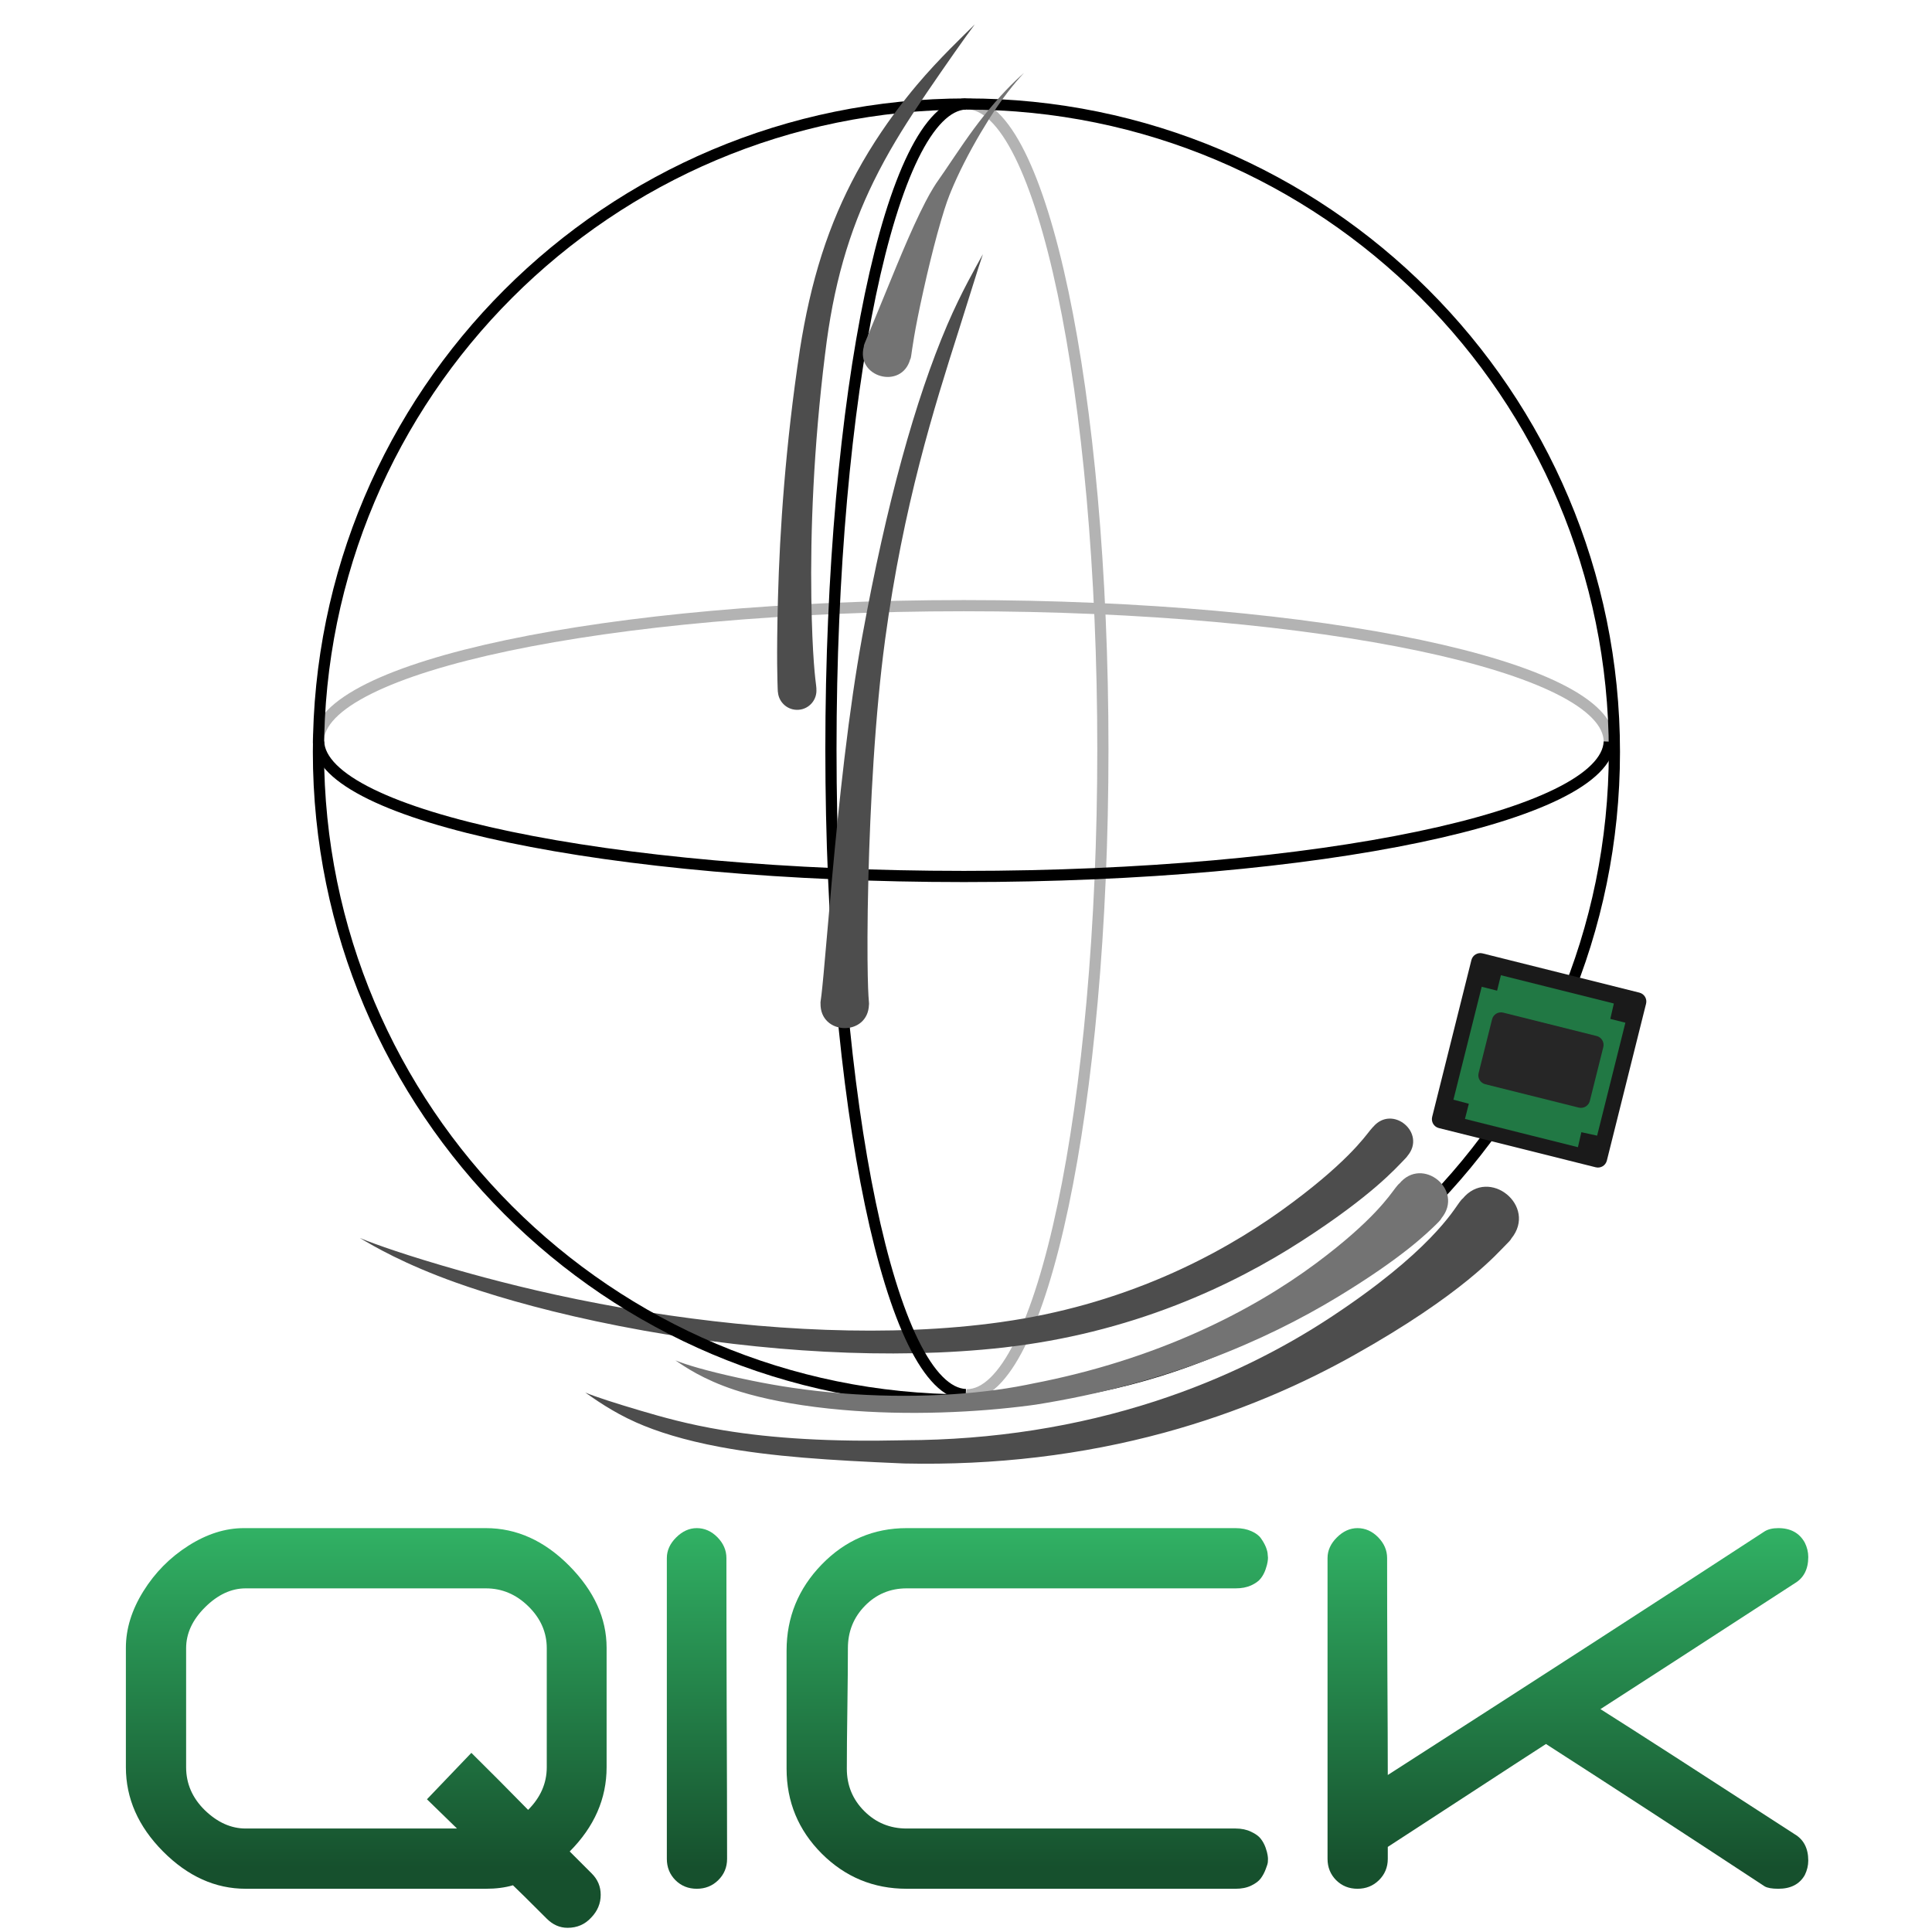
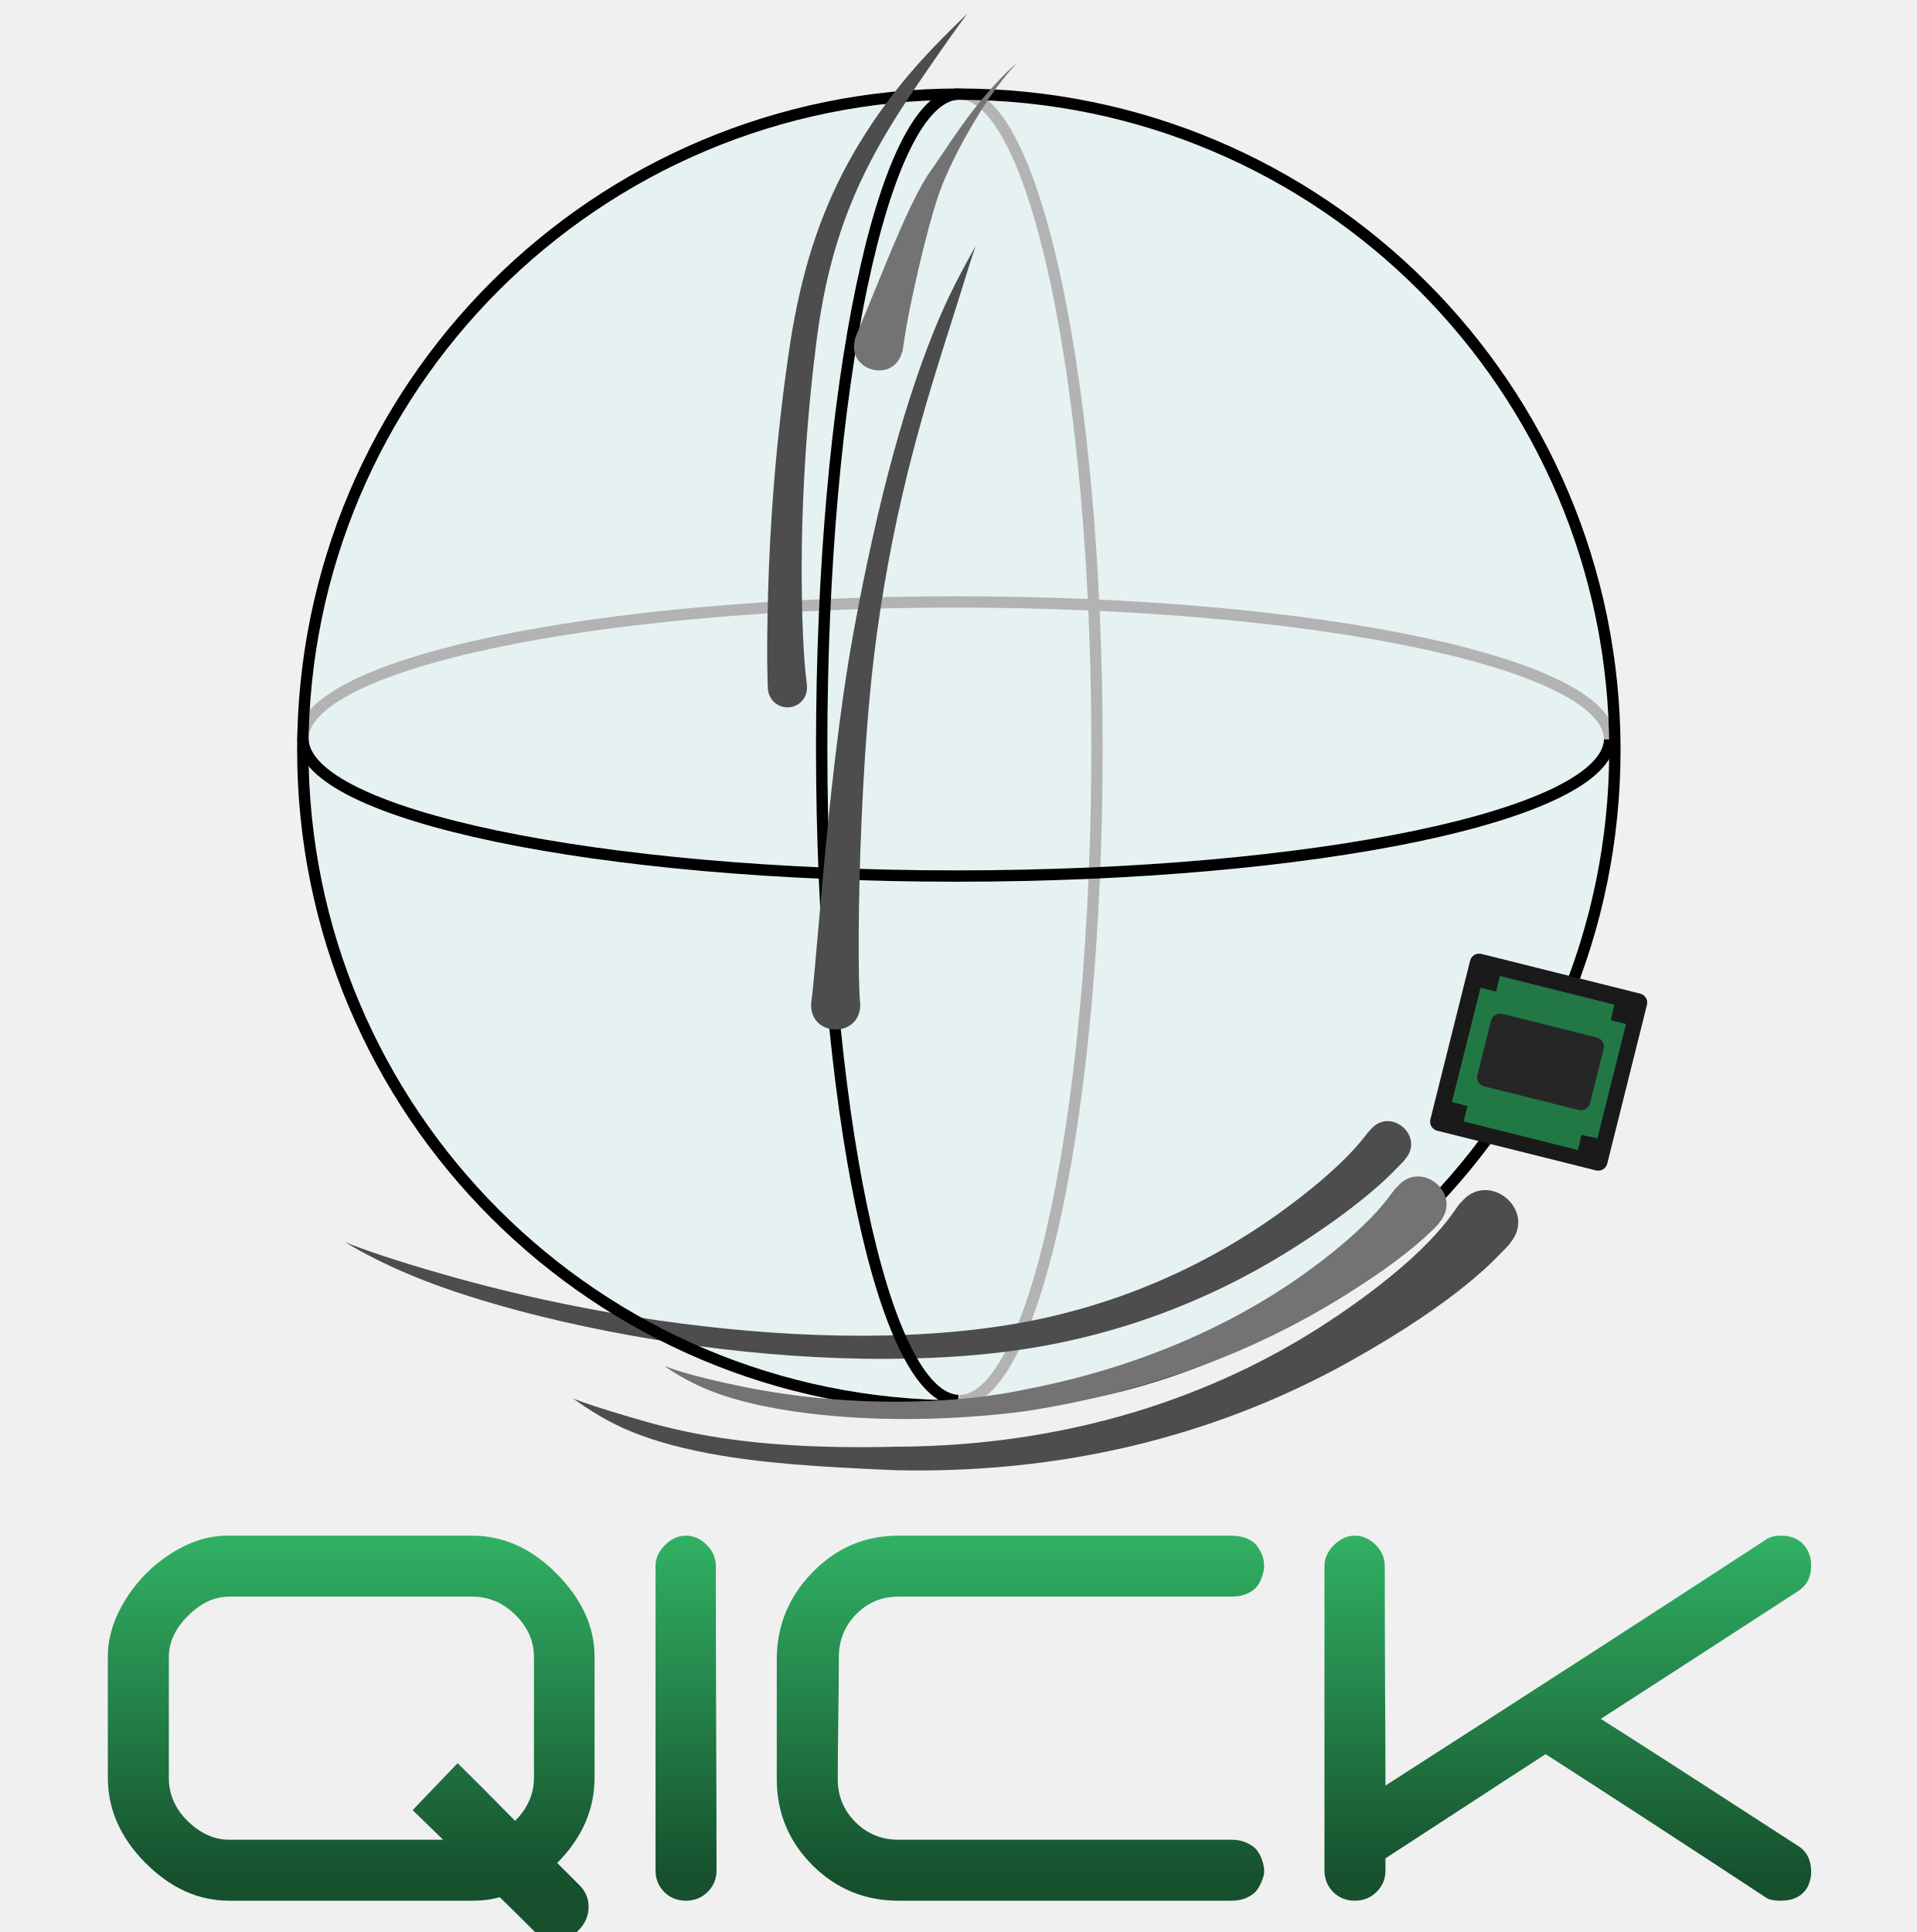
- <svg xmlns="http://www.w3.org/2000/svg" version="1.1" id="svg25" xml:space="preserve" width="300" height="300" viewBox="0 0 300 300">
-   <defs id="defs29">
-     <linearGradient x1="39.688" y1="76.729" x2="39.688" y2="59.531" gradientUnits="userSpaceOnUse" gradientTransform="scale(2.834646)" spreadMethod="pad" id="linearGradient55">
-       <stop style="stop-opacity:1;stop-color:#16502d" offset="0" id="stop51" />
-       <stop style="stop-opacity:1;stop-color:#37c871" offset="1" id="stop53" />
+ <svg xmlns="http://www.w3.org/2000/svg" version="1.1" id="svg1116" xml:space="preserve" width="294.008" height="296.381" viewBox="0 0 294.008 296.381">
+   <defs id="defs1120">
+     <linearGradient x1="39.688" y1="76.729" x2="39.688" y2="59.531" gradientUnits="userSpaceOnUse" gradientTransform="scale(2.834646)" spreadMethod="pad" id="linearGradient1146">
+       <stop style="stop-opacity:1;stop-color:#16502d" offset="0" id="stop1142" />
+       <stop style="stop-opacity:1;stop-color:#37c871" offset="1" id="stop1144" />
    </linearGradient>
-     <linearGradient x1="39.688" y1="76.729" x2="39.688" y2="59.531" gradientUnits="userSpaceOnUse" gradientTransform="scale(2.834646)" spreadMethod="pad" id="linearGradient73">
-       <stop style="stop-opacity:1;stop-color:#16502d" offset="0" id="stop69" />
-       <stop style="stop-opacity:1;stop-color:#37c871" offset="1" id="stop71" />
+     <linearGradient x1="39.688" y1="76.729" x2="39.688" y2="59.531" gradientUnits="userSpaceOnUse" gradientTransform="scale(2.834646)" spreadMethod="pad" id="linearGradient1164">
+       <stop style="stop-opacity:1;stop-color:#16502d" offset="0" id="stop1160" />
+       <stop style="stop-opacity:1;stop-color:#37c871" offset="1" id="stop1162" />
    </linearGradient>
-     <linearGradient x1="39.688" y1="76.729" x2="39.688" y2="59.531" gradientUnits="userSpaceOnUse" gradientTransform="scale(2.834646)" spreadMethod="pad" id="linearGradient91">
-       <stop style="stop-opacity:1;stop-color:#16502d" offset="0" id="stop87" />
-       <stop style="stop-opacity:1;stop-color:#37c871" offset="1" id="stop89" />
+     <linearGradient x1="39.688" y1="76.729" x2="39.688" y2="59.531" gradientUnits="userSpaceOnUse" gradientTransform="scale(2.834646)" spreadMethod="pad" id="linearGradient1182">
+       <stop style="stop-opacity:1;stop-color:#16502d" offset="0" id="stop1178" />
+       <stop style="stop-opacity:1;stop-color:#37c871" offset="1" id="stop1180" />
    </linearGradient>
-     <linearGradient x1="39.688" y1="76.729" x2="39.688" y2="59.531" gradientUnits="userSpaceOnUse" gradientTransform="scale(2.834646)" spreadMethod="pad" id="linearGradient109">
-       <stop style="stop-opacity:1;stop-color:#16502d" offset="0" id="stop105" />
-       <stop style="stop-opacity:1;stop-color:#37c871" offset="1" id="stop107" />
+     <linearGradient x1="39.688" y1="76.729" x2="39.688" y2="59.531" gradientUnits="userSpaceOnUse" gradientTransform="scale(2.834646)" spreadMethod="pad" id="linearGradient1200">
+       <stop style="stop-opacity:1;stop-color:#16502d" offset="0" id="stop1196" />
+       <stop style="stop-opacity:1;stop-color:#37c871" offset="1" id="stop1198" />
    </linearGradient>
  </defs>
-   <g id="g31" transform="matrix(1.333333,0,0,1.333333,0,7.5e-6)">
-     <path d="m 187.742,87.184 c 0,41.675 -33.785,75.461 -75.461,75.461 -41.676,0 -75.461,-33.786 -75.461,-75.461 0,-41.68 33.785,-75.465 75.461,-75.465 41.676,0 75.461,33.785 75.461,75.465 z" style="fill:#e6f1f2;fill-opacity:1;fill-rule:nonzero;stroke:none" id="path35" />
-     <g id="g37">
-       <path d="M 0,0 H 225 V 225 H 0 Z" style="fill:#ffffff;stroke:none;stroke-width:0.75;stroke-linecap:butt;stroke-linejoin:miter;stroke-miterlimit:4;stroke-dasharray:none;stroke-opacity:1" id="path39" />
-     </g>
-     <g id="g41">
-       <g id="g43">
-         <g id="g49">
-           <path d="m 28.613,219.965 c -3.531,0 -6.742,-1.445 -9.625,-4.344 -2.886,-2.906 -4.328,-6.176 -4.328,-9.812 v -13.907 c 0,-2.207 0.676,-4.398 2.031,-6.578 1.352,-2.176 3.102,-3.945 5.25,-5.312 2.145,-1.364 4.297,-2.047 6.454,-2.047 h 28.187 c 3.582,0 6.82,1.465 9.719,4.39 2.894,2.93 4.344,6.11 4.344,9.547 v 13.907 c 0,3.668 -1.434,6.937 -4.297,9.812 l 2.578,2.578 c 0.687,0.688 1.031,1.512 1.031,2.469 0,1.008 -0.371,1.894 -1.109,2.656 -0.719,0.789 -1.637,1.188 -2.75,1.188 -0.907,0 -1.715,-0.356 -2.422,-1.063 -2.156,-2.156 -3.469,-3.453 -3.938,-3.89 -0.929,0.273 -1.98,0.406 -3.156,0.406 z m -6.937,-28.016 v 13.86 c 0,1.918 0.726,3.589 2.187,5.015 1.469,1.418 3.051,2.125 4.75,2.125 h 24.61 l -3.5,-3.406 5.172,-5.406 c 2.019,1.992 4.222,4.203 6.609,6.64 1.445,-1.445 2.172,-3.101 2.172,-4.968 v -13.86 c 0,-1.851 -0.715,-3.476 -2.141,-4.875 -1.418,-1.394 -3.07,-2.094 -4.953,-2.094 H 28.613 c -1.679,0 -3.258,0.735 -4.734,2.204 -1.469,1.461 -2.203,3.046 -2.203,4.765 z" style="fill:url(#linearGradient55);stroke:none" id="path57" />
+   <g id="g1122" transform="matrix(1.333333,0,0,1.333333,-3.006779,-1.706792)">
+     <g id="g1124">
+       <path d="m 187.742,87.184 c 0,41.675 -33.785,75.461 -75.461,75.461 -41.676,0 -75.461,-33.786 -75.461,-75.461 0,-41.68 33.785,-75.465 75.461,-75.465 41.676,0 75.461,33.785 75.461,75.465 z" style="fill:#e6f1f2;fill-opacity:1;fill-rule:nonzero;stroke:none" id="path1126" />
+       <g id="g1128">
+         <path d="M 0,0 H 225 V 225 H 0 Z" style="fill:none;stroke:#999999;stroke-width:0.75;stroke-linecap:butt;stroke-linejoin:miter;stroke-miterlimit:4;stroke-dasharray:none;stroke-opacity:1" id="path1130" />
+       </g>
+       <g id="g1132">
+         <g id="g1134">
+           <g id="g1140">
+             <path d="m 28.613,219.965 c -3.531,0 -6.742,-1.445 -9.625,-4.344 -2.886,-2.906 -4.328,-6.176 -4.328,-9.812 v -13.907 c 0,-2.207 0.676,-4.398 2.031,-6.578 1.352,-2.176 3.102,-3.945 5.25,-5.312 2.145,-1.364 4.297,-2.047 6.454,-2.047 h 28.187 c 3.582,0 6.82,1.465 9.719,4.39 2.894,2.93 4.344,6.11 4.344,9.547 v 13.907 c 0,3.668 -1.434,6.937 -4.297,9.812 l 2.578,2.578 c 0.687,0.688 1.031,1.512 1.031,2.469 0,1.008 -0.371,1.894 -1.109,2.656 -0.719,0.789 -1.637,1.188 -2.75,1.188 -0.907,0 -1.715,-0.356 -2.422,-1.063 -2.156,-2.156 -3.469,-3.453 -3.938,-3.89 -0.929,0.273 -1.98,0.406 -3.156,0.406 z m -6.937,-28.016 v 13.86 c 0,1.918 0.726,3.589 2.187,5.015 1.469,1.418 3.051,2.125 4.75,2.125 h 24.61 l -3.5,-3.406 5.172,-5.406 c 2.019,1.992 4.222,4.203 6.609,6.64 1.445,-1.445 2.172,-3.101 2.172,-4.968 v -13.86 c 0,-1.851 -0.715,-3.476 -2.141,-4.875 -1.418,-1.394 -3.07,-2.094 -4.953,-2.094 H 28.613 c -1.679,0 -3.258,0.735 -4.734,2.204 -1.469,1.461 -2.203,3.046 -2.203,4.765 z" style="fill:url(#linearGradient1146);stroke:none" id="path1148" />
+           </g>
        </g>
      </g>
-     </g>
-     <g id="g59">
-       <g id="g61">
-         <g id="g67">
-           <path d="m 84.676,216.48 c 0,0.981 -0.344,1.809 -1.031,2.485 -0.68,0.668 -1.512,1 -2.5,1 -0.981,0 -1.809,-0.332 -2.485,-1 -0.668,-0.676 -1,-1.504 -1,-2.485 v -35.031 c 0,-0.875 0.36,-1.672 1.078,-2.39 0.727,-0.727 1.532,-1.094 2.407,-1.094 0.906,0 1.707,0.355 2.406,1.062 0.695,0.711 1.047,1.516 1.047,2.422 0,4.563 0.007,10.403 0.031,17.516 0.031,7.105 0.047,12.945 0.047,17.515 z" style="fill:url(#linearGradient73);stroke:none" id="path75" />
+       <g id="g1150">
+         <g id="g1152">
+           <g id="g1158">
+             <path d="m 84.676,216.48 c 0,0.981 -0.344,1.809 -1.031,2.485 -0.68,0.668 -1.512,1 -2.5,1 -0.981,0 -1.809,-0.332 -2.485,-1 -0.668,-0.676 -1,-1.504 -1,-2.485 v -35.031 c 0,-0.875 0.36,-1.672 1.078,-2.39 0.727,-0.727 1.532,-1.094 2.407,-1.094 0.906,0 1.707,0.355 2.406,1.062 0.695,0.711 1.047,1.516 1.047,2.422 0,4.563 0.007,10.403 0.031,17.516 0.031,7.105 0.047,12.945 0.047,17.515 z" style="fill:url(#linearGradient1164);stroke:none" id="path1166" />
+           </g>
        </g>
      </g>
-     </g>
-     <g id="g77">
-       <g id="g79">
-         <g id="g85">
-           <path d="M 143.902,219.965 H 105.59 c -3.856,0 -7.152,-1.363 -9.891,-4.094 -2.73,-2.738 -4.094,-6.035 -4.094,-9.891 v -13.75 c 0,-3.875 1.364,-7.218 4.094,-10.031 2.739,-2.82 6.035,-4.234 9.891,-4.234 h 38.312 c 0.707,0 1.321,0.121 1.844,0.359 0.52,0.231 0.895,0.516 1.125,0.86 0.238,0.336 0.426,0.671 0.563,1.015 0.132,0.344 0.203,0.637 0.203,0.875 l 0.031,0.328 c 0,0.149 -0.016,0.313 -0.047,0.5 -0.023,0.188 -0.101,0.481 -0.234,0.875 -0.137,0.399 -0.325,0.746 -0.563,1.047 -0.23,0.305 -0.605,0.574 -1.125,0.813 -0.511,0.23 -1.109,0.343 -1.797,0.343 H 105.59 c -1.918,0 -3.539,0.68 -4.86,2.032 -1.324,1.355 -1.984,3 -1.984,4.937 0,1.836 -0.023,4.172 -0.062,7.016 -0.043,2.844 -0.063,5.183 -0.063,7.015 0,1.938 0.676,3.586 2.031,4.938 1.352,1.355 3,2.031 4.938,2.031 h 38.312 c 0.688,0 1.286,0.125 1.797,0.375 0.52,0.242 0.895,0.512 1.125,0.813 0.238,0.304 0.426,0.648 0.563,1.031 0.133,0.387 0.211,0.672 0.234,0.859 0.031,0.188 0.047,0.34 0.047,0.453 0,0.086 -0.008,0.211 -0.016,0.375 -0.011,0.157 -0.093,0.434 -0.25,0.829 -0.148,0.398 -0.34,0.757 -0.578,1.078 -0.23,0.312 -0.605,0.593 -1.125,0.843 -0.511,0.243 -1.109,0.36 -1.797,0.36 z" style="fill:url(#linearGradient91);stroke:none" id="path93" />
+       <g id="g1168">
+         <g id="g1170">
+           <g id="g1176">
+             <path d="M 143.902,219.965 H 105.59 c -3.856,0 -7.152,-1.363 -9.891,-4.094 -2.73,-2.738 -4.094,-6.035 -4.094,-9.891 v -13.75 c 0,-3.875 1.364,-7.218 4.094,-10.031 2.739,-2.82 6.035,-4.234 9.891,-4.234 h 38.312 c 0.707,0 1.321,0.121 1.844,0.359 0.52,0.231 0.895,0.516 1.125,0.86 0.238,0.336 0.426,0.671 0.563,1.015 0.132,0.344 0.203,0.637 0.203,0.875 l 0.031,0.328 c 0,0.149 -0.016,0.313 -0.047,0.5 -0.023,0.188 -0.101,0.481 -0.234,0.875 -0.137,0.399 -0.325,0.746 -0.563,1.047 -0.23,0.305 -0.605,0.574 -1.125,0.813 -0.511,0.23 -1.109,0.343 -1.797,0.343 H 105.59 c -1.918,0 -3.539,0.68 -4.86,2.032 -1.324,1.355 -1.984,3 -1.984,4.937 0,1.836 -0.023,4.172 -0.062,7.016 -0.043,2.844 -0.063,5.183 -0.063,7.015 0,1.938 0.676,3.586 2.031,4.938 1.352,1.355 3,2.031 4.938,2.031 h 38.312 c 0.688,0 1.286,0.125 1.797,0.375 0.52,0.242 0.895,0.512 1.125,0.813 0.238,0.304 0.426,0.648 0.563,1.031 0.133,0.387 0.211,0.672 0.234,0.859 0.031,0.188 0.047,0.34 0.047,0.453 0,0.086 -0.008,0.211 -0.016,0.375 -0.011,0.157 -0.093,0.434 -0.25,0.829 -0.148,0.398 -0.34,0.757 -0.578,1.078 -0.23,0.312 -0.605,0.593 -1.125,0.843 -0.511,0.243 -1.109,0.36 -1.797,0.36 z" style="fill:url(#linearGradient1182);stroke:none" id="path1184" />
+           </g>
        </g>
      </g>
-     </g>
-     <g id="g95">
-       <g id="g97">
-         <g id="g103">
-           <path d="m 161.621,216.48 c 0,0.981 -0.344,1.809 -1.031,2.485 -0.68,0.668 -1.512,1 -2.5,1 -0.981,0 -1.809,-0.332 -2.485,-1 -0.667,-0.676 -1,-1.504 -1,-2.485 v -35.031 c 0,-0.875 0.36,-1.672 1.079,-2.39 0.726,-0.727 1.531,-1.094 2.406,-1.094 0.906,0 1.707,0.355 2.406,1.062 0.695,0.711 1.047,1.516 1.047,2.422 0,3.531 0.008,7.969 0.031,13.313 0.031,5.343 0.047,9.328 0.047,11.953 17.195,-11.039 31.828,-20.5 43.891,-28.375 0.406,-0.25 0.937,-0.375 1.593,-0.375 1.426,0 2.454,0.562 3.079,1.687 0.269,0.543 0.406,1.102 0.406,1.672 0,1.43 -0.531,2.453 -1.594,3.078 -10.992,7.137 -18.527,12.016 -22.609,14.641 4.156,2.625 11.691,7.48 22.609,14.562 1.063,0.625 1.594,1.653 1.594,3.079 0,0.574 -0.137,1.136 -0.406,1.687 -0.606,1.063 -1.633,1.594 -3.079,1.594 -0.742,0 -1.273,-0.094 -1.593,-0.281 -9.492,-6.239 -17.981,-11.766 -25.469,-16.579 -1.781,1.149 -4.684,3.032 -8.703,5.657 -4.024,2.625 -7.262,4.734 -9.719,6.328 z" style="fill:url(#linearGradient109);stroke:none" id="path111" />
+       <g id="g1186">
+         <g id="g1188">
+           <g id="g1194">
+             <path d="m 161.621,216.48 c 0,0.981 -0.344,1.809 -1.031,2.485 -0.68,0.668 -1.512,1 -2.5,1 -0.981,0 -1.809,-0.332 -2.485,-1 -0.667,-0.676 -1,-1.504 -1,-2.485 v -35.031 c 0,-0.875 0.36,-1.672 1.079,-2.39 0.726,-0.727 1.531,-1.094 2.406,-1.094 0.906,0 1.707,0.355 2.406,1.062 0.695,0.711 1.047,1.516 1.047,2.422 0,3.531 0.008,7.969 0.031,13.313 0.031,5.343 0.047,9.328 0.047,11.953 17.195,-11.039 31.828,-20.5 43.891,-28.375 0.406,-0.25 0.937,-0.375 1.593,-0.375 1.426,0 2.454,0.562 3.079,1.687 0.269,0.543 0.406,1.102 0.406,1.672 0,1.43 -0.531,2.453 -1.594,3.078 -10.992,7.137 -18.527,12.016 -22.609,14.641 4.156,2.625 11.691,7.48 22.609,14.562 1.063,0.625 1.594,1.653 1.594,3.079 0,0.574 -0.137,1.136 -0.406,1.687 -0.606,1.063 -1.633,1.594 -3.079,1.594 -0.742,0 -1.273,-0.094 -1.593,-0.281 -9.492,-6.239 -17.981,-11.766 -25.469,-16.579 -1.781,1.149 -4.684,3.032 -8.703,5.657 -4.024,2.625 -7.262,4.734 -9.719,6.328 z" style="fill:url(#linearGradient1200);stroke:none" id="path1202" />
+           </g>
        </g>
      </g>
+       <g id="g1204">
+         <path d="m 112.473,162.414 c 0.043,0.008 0.089,0.012 0.132,0.02 8.747,-0.004 15.836,-33.661 15.836,-75.176 0,-41.516 -7.089,-75.176 -15.836,-75.176 -0.043,0.008 -0.089,0.012 -0.132,0.02" style="fill:none;stroke:#b3b3b3;stroke-width:1.303;stroke-linecap:butt;stroke-linejoin:miter;stroke-miterlimit:4;stroke-dasharray:none;stroke-opacity:1" id="path1206" />
+       </g>
+       <g id="g1208">
+         <path d="m 187.395,86.508 c 0.007,-0.047 0.011,-0.09 0.019,-0.137 -0.004,-8.746 -33.66,-15.836 -75.176,-15.836 -41.515,0 -75.176,7.09 -75.176,15.836 0.008,0.047 0.012,0.09 0.02,0.137" style="fill:none;stroke:#b3b3b3;stroke-width:1.303;stroke-linecap:butt;stroke-linejoin:miter;stroke-miterlimit:4;stroke-dasharray:none;stroke-opacity:1" id="path1210" />
+       </g>
+       <g id="g1212">
+         <path d="m 37.105,86.371 c 0.348,8.691 33.891,15.703 75.153,15.703 41.262,0 74.804,-7.012 75.156,-15.703" style="fill:none;stroke:#000000;stroke-width:1.303;stroke-linecap:butt;stroke-linejoin:miter;stroke-miterlimit:4;stroke-dasharray:none;stroke-opacity:1" id="path1214" />
+       </g>
+       <path d="m 163.918,134.613 c -0.012,0.012 -0.012,0.071 -0.504,0.567 -0.766,0.769 -3.574,4.031 -11.836,9.355 -3.93,2.535 -8.812,5.207 -14.613,7.461 -6.332,2.461 -12.973,4.113 -19.863,4.91 0,0 -0.188,0.024 -0.188,0.024 -13.289,1.492 -28.316,0.465 -41.922,-1.965 -7.781,-1.391 -14.219,-3.082 -18.961,-4.606 -1.039,-0.332 -1.996,-0.656 -2.871,-0.968 -6.121,-2.18 -9.644,-4.262 -11.246,-5.211 1.762,0.73 5.5,2.058 11.695,3.816 0.879,0.25 1.84,0.516 2.883,0.793 4.754,1.27 11.156,2.781 18.867,4.008 13.5,2.152 28.305,2.988 41.184,1.18 0.059,-0.008 0.121,-0.016 0.18,-0.028 6.605,-0.929 12.929,-2.719 18.882,-5.281 5.45,-2.348 9.989,-5.086 13.583,-7.656 7.55,-5.414 9.785,-8.657 10.363,-9.36 0.371,-0.453 0.371,-0.418 0.359,-0.406 2.242,-2.668 6.25,0.695 4.008,3.367 z" style="fill:#4d4d4d;fill-opacity:1;fill-rule:nonzero;stroke:none" id="path1216" />
+       <g id="g1218">
+         <path d="m 188.012,87.574 c 0,41.676 -33.785,75.461 -75.461,75.461 -41.68,0 -75.465,-33.785 -75.465,-75.461 0,-41.676 33.785,-75.461 75.465,-75.461 41.676,0 75.461,33.785 75.461,75.461 z" style="fill:none;stroke:#000000;stroke-width:1.303;stroke-linecap:butt;stroke-linejoin:miter;stroke-miterlimit:4;stroke-dasharray:none;stroke-opacity:1" id="path1220" />
+       </g>
+       <g id="g1222">
+         <path d="m 112.473,12.102 c -8.696,0.351 -15.703,33.894 -15.703,75.156 0,41.262 7.007,74.804 15.703,75.156" style="fill:none;stroke:#000000;stroke-width:1.303;stroke-linecap:butt;stroke-linejoin:miter;stroke-miterlimit:4;stroke-dasharray:none;stroke-opacity:1" id="path1224" />
+       </g>
+       <path d="m 176.004,144.246 c -0.016,0.02 0.004,0.102 -0.59,0.684 -1.004,0.984 -4.988,5.761 -17.824,12.945 -5.895,3.297 -13.223,6.582 -21.981,8.969 -9.609,2.617 -19.718,3.82 -30.269,3.594 0,0 -0.278,-0.012 -0.281,-0.012 -8.434,-0.36 -15.145,-0.781 -21.168,-1.906 -4.215,-0.786 -7.43,-1.809 -9.786,-2.856 -2.863,-1.269 -4.929,-2.793 -5.941,-3.484 1.242,0.508 3.445,1.222 6.449,2.109 2.438,0.719 5.469,1.59 9.621,2.277 5.774,0.957 12.582,1.36 20.852,1.172 0,0 0.281,-0.008 0.281,-0.008 10.289,-0.035 20.067,-1.589 29.153,-4.539 8.285,-2.691 15.074,-6.246 20.39,-9.742 11.59,-7.617 14.367,-12.515 15.035,-13.402 0.399,-0.524 0.395,-0.453 0.379,-0.434 3.09,-3.785 8.77,0.848 5.68,4.633 z" style="fill:#4d4d4d;fill-opacity:1;fill-rule:nonzero;stroke:none" id="path1226" />
+       <path d="m 167.871,141.875 c -0.016,0.023 -0.019,0.152 -0.707,0.805 -0.914,0.871 -3.746,3.726 -11.324,8.328 -8.574,5.207 -20.164,10.183 -35.211,12.574 -0.238,0.035 -0.477,0.066 -0.715,0.098 -3.117,0.406 -6.562,0.699 -10.238,0.812 -3.946,0.125 -7.867,0.028 -11.563,-0.297 -4.379,-0.379 -8.031,-1.039 -10.879,-1.824 -0.613,-0.168 -1.179,-0.34 -1.703,-0.512 -3.679,-1.222 -5.82,-2.711 -6.867,-3.429 1.254,0.511 3.539,1.199 7.258,2.015 0.523,0.114 1.082,0.235 1.691,0.356 2.825,0.578 6.348,1.156 10.657,1.484 3.617,0.281 7.468,0.356 11.324,0.164 3.59,-0.176 6.957,-0.574 9.926,-1.168 0.226,-0.047 0.453,-0.093 0.683,-0.14 14.539,-2.789 25.543,-8.434 33.039,-14 6.688,-4.969 8.629,-7.969 9.25,-8.77 0.469,-0.598 0.488,-0.547 0.469,-0.523 2.687,-3.27 7.59,0.754 4.91,4.027 z" style="fill:#737373;fill-opacity:1;fill-rule:nonzero;stroke:none" id="path1228" />
+       <path d="m 90.598,80.609 c 0,-0.007 -0.024,-0.015 -0.032,-0.457 -0.015,-0.683 -0.152,-3.343 0.036,-10.519 0.21,-7.891 0.875,-17.774 2.535,-28.789 0,0 0.015,-0.117 0.015,-0.117 0.618,-3.922 1.434,-7.59 2.551,-11.079 1.125,-3.515 2.485,-6.636 4.055,-9.535 1.84,-3.39 3.898,-6.324 5.789,-8.707 0.414,-0.523 0.82,-1.019 1.207,-1.48 2.621,-3.114 5.535,-5.856 6.773,-7.086 -1.117,1.476 -3.308,4.605 -5.605,7.972 -0.332,0.493 -0.688,1.012 -1.047,1.559 -1.668,2.5 -3.496,5.422 -5.133,8.766 -1.394,2.843 -2.586,5.867 -3.551,9.261 -0.957,3.368 -1.632,6.922 -2.089,10.735 0,0 -0.016,0.113 -0.016,0.113 -1.348,10.875 -1.715,20.707 -1.598,28.41 0.11,7.035 0.485,9.563 0.559,10.192 0.047,0.406 0.031,0.394 0.027,0.39 0.106,1.239 -0.816,2.321 -2.051,2.422 -1.238,0.102 -2.32,-0.816 -2.425,-2.051 z" style="fill:#4d4d4d;fill-opacity:1;fill-rule:nonzero;stroke:none" id="path1230" />
+       <path d="m 95.559,116.844 c 0,0 -0.02,0.011 0.003,-0.184 0.047,-0.344 0.126,-0.781 0.348,-3.191 0.301,-3.199 0.711,-8.192 1.008,-11.391 0.387,-4.238 0.855,-8.992 1.426,-13.785 0.64,-5.375 1.316,-9.988 2.031,-13.941 0,0 0.051,-0.278 0.051,-0.282 2.804,-15.367 6.176,-27.562 9.894,-36.238 1.66,-3.875 3.379,-6.816 4.149,-8.23 -0.504,1.429 -1.535,4.859 -2.774,8.742 -2.933,9.203 -6.488,20.465 -8.617,36.148 0,0 -0.035,0.281 -0.035,0.281 -0.52,3.864 -0.965,8.528 -1.309,13.832 -0.304,4.758 -0.5,9.508 -0.605,13.719 -0.129,5.207 -0.117,9.086 -0.07,11.328 0.046,2.262 0.129,2.934 0.144,3.157 0.016,0.187 -0.004,0.171 -0.004,0.171 -0.09,3.762 -5.73,3.625 -5.64,-0.136 z" style="fill:#4d4d4d;fill-opacity:1;fill-rule:nonzero;stroke:none" id="path1232" />
+       <path d="m 100.609,40.34 c 0,0 -0.043,-0.035 0.121,-0.434 0.247,-0.597 1.301,-3.105 3.028,-7.344 0.859,-2.105 1.781,-4.316 2.687,-6.3 0.477,-1.039 0.922,-1.961 1.336,-2.758 0.344,-0.66 0.653,-1.211 0.938,-1.668 0.097,-0.164 0.199,-0.32 0.297,-0.469 1.328,-1.875 2.847,-4.265 4.425,-6.398 0.344,-0.465 0.688,-0.914 1.032,-1.348 1.968,-2.476 3.543,-4.055 4.781,-5.125 -1.094,1.168 -2.547,2.93 -4.18,5.551 -0.289,0.465 -0.582,0.941 -0.871,1.43 -1.355,2.293 -2.578,4.675 -3.465,6.839 -0.058,0.137 -0.121,0.286 -0.179,0.446 -0.176,0.441 -0.368,0.992 -0.582,1.664 -0.254,0.804 -0.532,1.754 -0.825,2.82 -0.55,2.031 -1.113,4.336 -1.593,6.508 -1.114,4.992 -1.313,6.844 -1.442,7.672 -0.062,0.414 -0.113,0.41 -0.113,0.41 -0.996,3.598 -6.391,2.102 -5.395,-1.496 z" style="fill:#737373;fill-opacity:1;fill-rule:nonzero;stroke:none" id="path1234" />
+       <path d="m 172.656,111.031 18.266,4.571 c 0.574,0.144 0.922,0.722 0.777,1.296 l -4.566,18.266 c -0.145,0.574 -0.723,0.922 -1.297,0.777 l -18.266,-4.566 c -0.578,-0.145 -0.922,-0.723 -0.781,-1.301 l 4.57,-18.265 c 0.145,-0.575 0.723,-0.922 1.297,-0.778 z" style="fill:#1a1a1a;fill-opacity:1;fill-rule:nonzero;stroke:none" id="path1236" />
+       <path d="m 174.352,115.371 0.441,-1.797 13.156,3.293 -0.414,1.793 1.758,0.442 -3.293,13.156 -1.836,-0.403 -0.398,1.747 -13.157,-3.293 0.45,-1.766 -1.793,-0.473 3.293,-13.152 z" style="fill:#217844;fill-opacity:1;fill-rule:nonzero;stroke:none" id="path1238" />
+       <path d="m 175.062,117.93 10.879,2.722 c 0.575,0.145 0.922,0.723 0.778,1.297 l -1.567,6.262 c -0.144,0.574 -0.722,0.922 -1.297,0.777 l -10.878,-2.718 c -0.575,-0.145 -0.922,-0.723 -0.778,-1.297 l 1.567,-6.262 c 0.144,-0.578 0.722,-0.922 1.296,-0.781 z" style="fill:#262626;fill-opacity:1;fill-rule:nonzero;stroke:none" id="path1240" />
    </g>
-     <g id="g113">
-       <path d="m 112.473,162.414 c 0.043,0.008 0.089,0.012 0.132,0.02 8.747,-0.004 15.836,-33.661 15.836,-75.176 0,-41.516 -7.089,-75.176 -15.836,-75.176 -0.043,0.008 -0.089,0.012 -0.132,0.02" style="fill:none;stroke:#b3b3b3;stroke-width:1.303;stroke-linecap:butt;stroke-linejoin:miter;stroke-miterlimit:4;stroke-dasharray:none;stroke-opacity:1" id="path115" />
-     </g>
-     <g id="g117">
-       <path d="m 187.395,86.508 c 0.007,-0.047 0.011,-0.09 0.019,-0.137 -0.004,-8.746 -33.66,-15.836 -75.176,-15.836 -41.515,0 -75.176,7.09 -75.176,15.836 0.008,0.047 0.012,0.09 0.02,0.137" style="fill:none;stroke:#b3b3b3;stroke-width:1.303;stroke-linecap:butt;stroke-linejoin:miter;stroke-miterlimit:4;stroke-dasharray:none;stroke-opacity:1" id="path119" />
-     </g>
-     <g id="g121">
-       <path d="m 37.105,86.371 c 0.348,8.691 33.891,15.703 75.153,15.703 41.262,0 74.804,-7.012 75.156,-15.703" style="fill:none;stroke:#000000;stroke-width:1.303;stroke-linecap:butt;stroke-linejoin:miter;stroke-miterlimit:4;stroke-dasharray:none;stroke-opacity:1" id="path123" />
-     </g>
-     <path d="m 163.918,134.613 c -0.012,0.012 -0.012,0.071 -0.504,0.567 -0.766,0.769 -3.574,4.031 -11.836,9.355 -3.93,2.535 -8.812,5.207 -14.613,7.461 -6.332,2.461 -12.973,4.113 -19.863,4.91 0,0 -0.188,0.024 -0.188,0.024 -13.289,1.492 -28.316,0.465 -41.922,-1.965 -7.781,-1.391 -14.219,-3.082 -18.961,-4.606 -1.039,-0.332 -1.996,-0.656 -2.871,-0.968 -6.121,-2.18 -9.644,-4.262 -11.246,-5.211 1.762,0.73 5.5,2.058 11.695,3.816 0.879,0.25 1.84,0.516 2.883,0.793 4.754,1.27 11.156,2.781 18.867,4.008 13.5,2.152 28.305,2.988 41.184,1.18 0.059,-0.008 0.121,-0.016 0.18,-0.028 6.605,-0.929 12.929,-2.719 18.882,-5.281 5.45,-2.348 9.989,-5.086 13.583,-7.656 7.55,-5.414 9.785,-8.657 10.363,-9.36 0.371,-0.453 0.371,-0.418 0.359,-0.406 2.242,-2.668 6.25,0.695 4.008,3.367 z" style="fill:#4d4d4d;fill-opacity:1;fill-rule:nonzero;stroke:none" id="path125" />
-     <g id="g127">
-       <path d="m 188.012,87.574 c 0,41.676 -33.785,75.461 -75.461,75.461 -41.68,0 -75.465,-33.785 -75.465,-75.461 0,-41.676 33.785,-75.461 75.465,-75.461 41.676,0 75.461,33.785 75.461,75.461 z" style="fill:none;stroke:#000000;stroke-width:1.303;stroke-linecap:butt;stroke-linejoin:miter;stroke-miterlimit:4;stroke-dasharray:none;stroke-opacity:1" id="path129" />
-     </g>
-     <g id="g131">
-       <path d="m 112.473,12.102 c -8.696,0.351 -15.703,33.894 -15.703,75.156 0,41.262 7.007,74.804 15.703,75.156" style="fill:none;stroke:#000000;stroke-width:1.303;stroke-linecap:butt;stroke-linejoin:miter;stroke-miterlimit:4;stroke-dasharray:none;stroke-opacity:1" id="path133" />
-     </g>
-     <path d="m 176.004,144.246 c -0.016,0.02 0.004,0.102 -0.59,0.684 -1.004,0.984 -4.988,5.761 -17.824,12.945 -5.895,3.297 -13.223,6.582 -21.981,8.969 -9.609,2.617 -19.718,3.82 -30.269,3.594 0,0 -0.278,-0.012 -0.281,-0.012 -8.434,-0.36 -15.145,-0.781 -21.168,-1.906 -4.215,-0.786 -7.43,-1.809 -9.786,-2.856 -2.863,-1.269 -4.929,-2.793 -5.941,-3.484 1.242,0.508 3.445,1.222 6.449,2.109 2.438,0.719 5.469,1.59 9.621,2.277 5.774,0.957 12.582,1.36 20.852,1.172 0,0 0.281,-0.008 0.281,-0.008 10.289,-0.035 20.067,-1.589 29.153,-4.539 8.285,-2.691 15.074,-6.246 20.39,-9.742 11.59,-7.617 14.367,-12.515 15.035,-13.402 0.399,-0.524 0.395,-0.453 0.379,-0.434 3.09,-3.785 8.77,0.848 5.68,4.633 z" style="fill:#4d4d4d;fill-opacity:1;fill-rule:nonzero;stroke:none" id="path135" />
-     <path d="m 167.871,141.875 c -0.016,0.023 -0.019,0.152 -0.707,0.805 -0.914,0.871 -3.746,3.726 -11.324,8.328 -8.574,5.207 -20.164,10.183 -35.211,12.574 -0.238,0.035 -0.477,0.066 -0.715,0.098 -3.117,0.406 -6.562,0.699 -10.238,0.812 -3.946,0.125 -7.867,0.028 -11.563,-0.297 -4.379,-0.379 -8.031,-1.039 -10.879,-1.824 -0.613,-0.168 -1.179,-0.34 -1.703,-0.512 -3.679,-1.222 -5.82,-2.711 -6.867,-3.429 1.254,0.511 3.539,1.199 7.258,2.015 0.523,0.114 1.082,0.235 1.691,0.356 2.825,0.578 6.348,1.156 10.657,1.484 3.617,0.281 7.468,0.356 11.324,0.164 3.59,-0.176 6.957,-0.574 9.926,-1.168 0.226,-0.047 0.453,-0.093 0.683,-0.14 14.539,-2.789 25.543,-8.434 33.039,-14 6.688,-4.969 8.629,-7.969 9.25,-8.77 0.469,-0.598 0.488,-0.547 0.469,-0.523 2.687,-3.27 7.59,0.754 4.91,4.027 z" style="fill:#737373;fill-opacity:1;fill-rule:nonzero;stroke:none" id="path137" />
-     <path d="m 90.598,80.609 c 0,-0.007 -0.024,-0.015 -0.032,-0.457 -0.015,-0.683 -0.152,-3.343 0.036,-10.519 0.21,-7.891 0.875,-17.774 2.535,-28.789 0,0 0.015,-0.117 0.015,-0.117 0.618,-3.922 1.434,-7.59 2.551,-11.079 1.125,-3.515 2.485,-6.636 4.055,-9.535 1.84,-3.39 3.898,-6.324 5.789,-8.707 0.414,-0.523 0.82,-1.019 1.207,-1.48 2.621,-3.114 5.535,-5.856 6.773,-7.086 -1.117,1.476 -3.308,4.605 -5.605,7.972 -0.332,0.493 -0.688,1.012 -1.047,1.559 -1.668,2.5 -3.496,5.422 -5.133,8.766 -1.394,2.843 -2.586,5.867 -3.551,9.261 -0.957,3.368 -1.632,6.922 -2.089,10.735 0,0 -0.016,0.113 -0.016,0.113 -1.348,10.875 -1.715,20.707 -1.598,28.41 0.11,7.035 0.485,9.563 0.559,10.192 0.047,0.406 0.031,0.394 0.027,0.39 0.106,1.239 -0.816,2.321 -2.051,2.422 -1.238,0.102 -2.32,-0.816 -2.425,-2.051 z" style="fill:#4d4d4d;fill-opacity:1;fill-rule:nonzero;stroke:none" id="path139" />
-     <path d="m 95.559,116.844 c 0,0 -0.02,0.011 0.003,-0.184 0.047,-0.344 0.126,-0.781 0.348,-3.191 0.301,-3.199 0.711,-8.192 1.008,-11.391 0.387,-4.238 0.855,-8.992 1.426,-13.785 0.64,-5.375 1.316,-9.988 2.031,-13.941 0,0 0.051,-0.278 0.051,-0.282 2.804,-15.367 6.176,-27.562 9.894,-36.238 1.66,-3.875 3.379,-6.816 4.149,-8.23 -0.504,1.429 -1.535,4.859 -2.774,8.742 -2.933,9.203 -6.488,20.465 -8.617,36.148 0,0 -0.035,0.281 -0.035,0.281 -0.52,3.864 -0.965,8.528 -1.309,13.832 -0.304,4.758 -0.5,9.508 -0.605,13.719 -0.129,5.207 -0.117,9.086 -0.07,11.328 0.046,2.262 0.129,2.934 0.144,3.157 0.016,0.187 -0.004,0.171 -0.004,0.171 -0.09,3.762 -5.73,3.625 -5.64,-0.136 z" style="fill:#4d4d4d;fill-opacity:1;fill-rule:nonzero;stroke:none" id="path141" />
-     <path d="m 100.609,40.34 c 0,0 -0.043,-0.035 0.121,-0.434 0.247,-0.597 1.301,-3.105 3.028,-7.344 0.859,-2.105 1.781,-4.316 2.687,-6.3 0.477,-1.039 0.922,-1.961 1.336,-2.758 0.344,-0.66 0.653,-1.211 0.938,-1.668 0.097,-0.164 0.199,-0.32 0.297,-0.469 1.328,-1.875 2.847,-4.265 4.425,-6.398 0.344,-0.465 0.688,-0.914 1.032,-1.348 1.968,-2.476 3.543,-4.055 4.781,-5.125 -1.094,1.168 -2.547,2.93 -4.18,5.551 -0.289,0.465 -0.582,0.941 -0.871,1.43 -1.355,2.293 -2.578,4.675 -3.465,6.839 -0.058,0.137 -0.121,0.286 -0.179,0.446 -0.176,0.441 -0.368,0.992 -0.582,1.664 -0.254,0.804 -0.532,1.754 -0.825,2.82 -0.55,2.031 -1.113,4.336 -1.593,6.508 -1.114,4.992 -1.313,6.844 -1.442,7.672 -0.062,0.414 -0.113,0.41 -0.113,0.41 -0.996,3.598 -6.391,2.102 -5.395,-1.496 z" style="fill:#737373;fill-opacity:1;fill-rule:nonzero;stroke:none" id="path143" />
-     <path d="m 172.656,111.031 18.266,4.571 c 0.574,0.144 0.922,0.722 0.777,1.296 l -4.566,18.266 c -0.145,0.574 -0.723,0.922 -1.297,0.777 l -18.266,-4.566 c -0.578,-0.145 -0.922,-0.723 -0.781,-1.301 l 4.57,-18.265 c 0.145,-0.575 0.723,-0.922 1.297,-0.778 z" style="fill:#1a1a1a;fill-opacity:1;fill-rule:nonzero;stroke:none" id="path145" />
-     <path d="m 174.352,115.371 0.441,-1.797 13.156,3.293 -0.414,1.793 1.758,0.442 -3.293,13.156 -1.836,-0.403 -0.398,1.747 -13.157,-3.293 0.45,-1.766 -1.793,-0.473 3.293,-13.152 z" style="fill:#217844;fill-opacity:1;fill-rule:nonzero;stroke:none" id="path147" />
-     <path d="m 175.062,117.93 10.879,2.722 c 0.575,0.145 0.922,0.723 0.778,1.297 l -1.567,6.262 c -0.144,0.574 -0.722,0.922 -1.297,0.777 l -10.878,-2.718 c -0.575,-0.145 -0.922,-0.723 -0.778,-1.297 l 1.567,-6.262 c 0.144,-0.578 0.722,-0.922 1.296,-0.781 z" style="fill:#262626;fill-opacity:1;fill-rule:nonzero;stroke:none" id="path149" />
  </g>
</svg>
